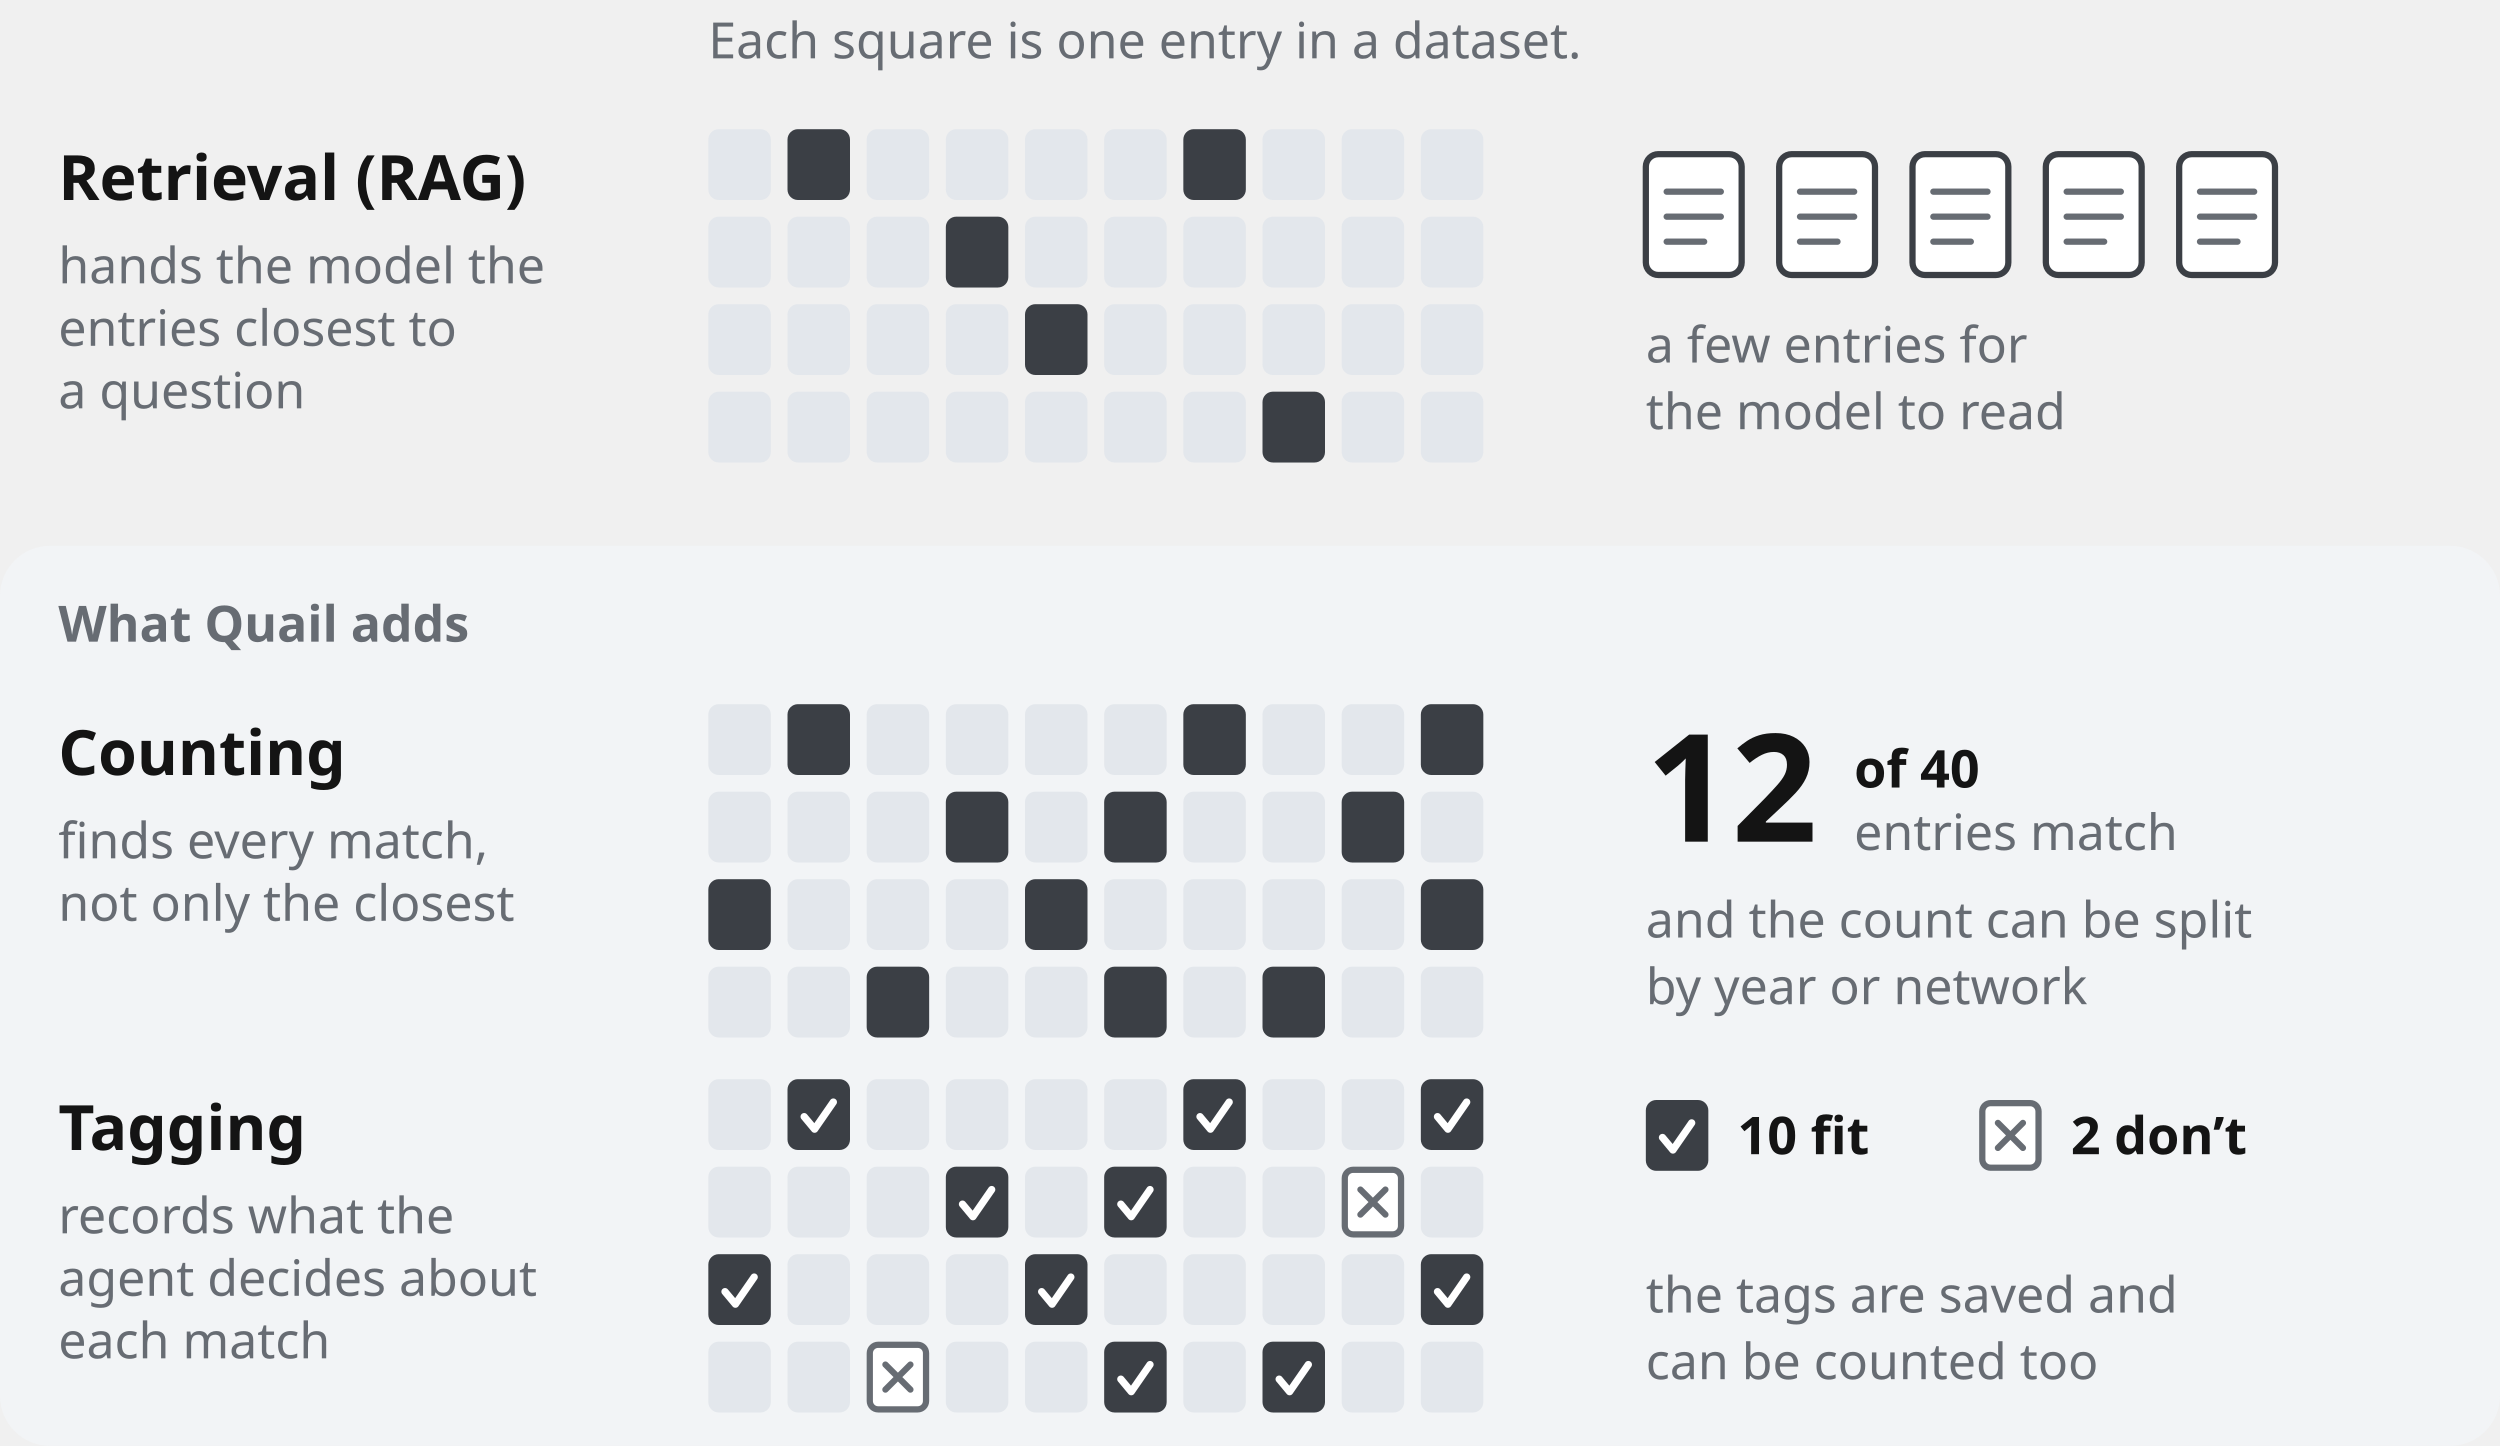
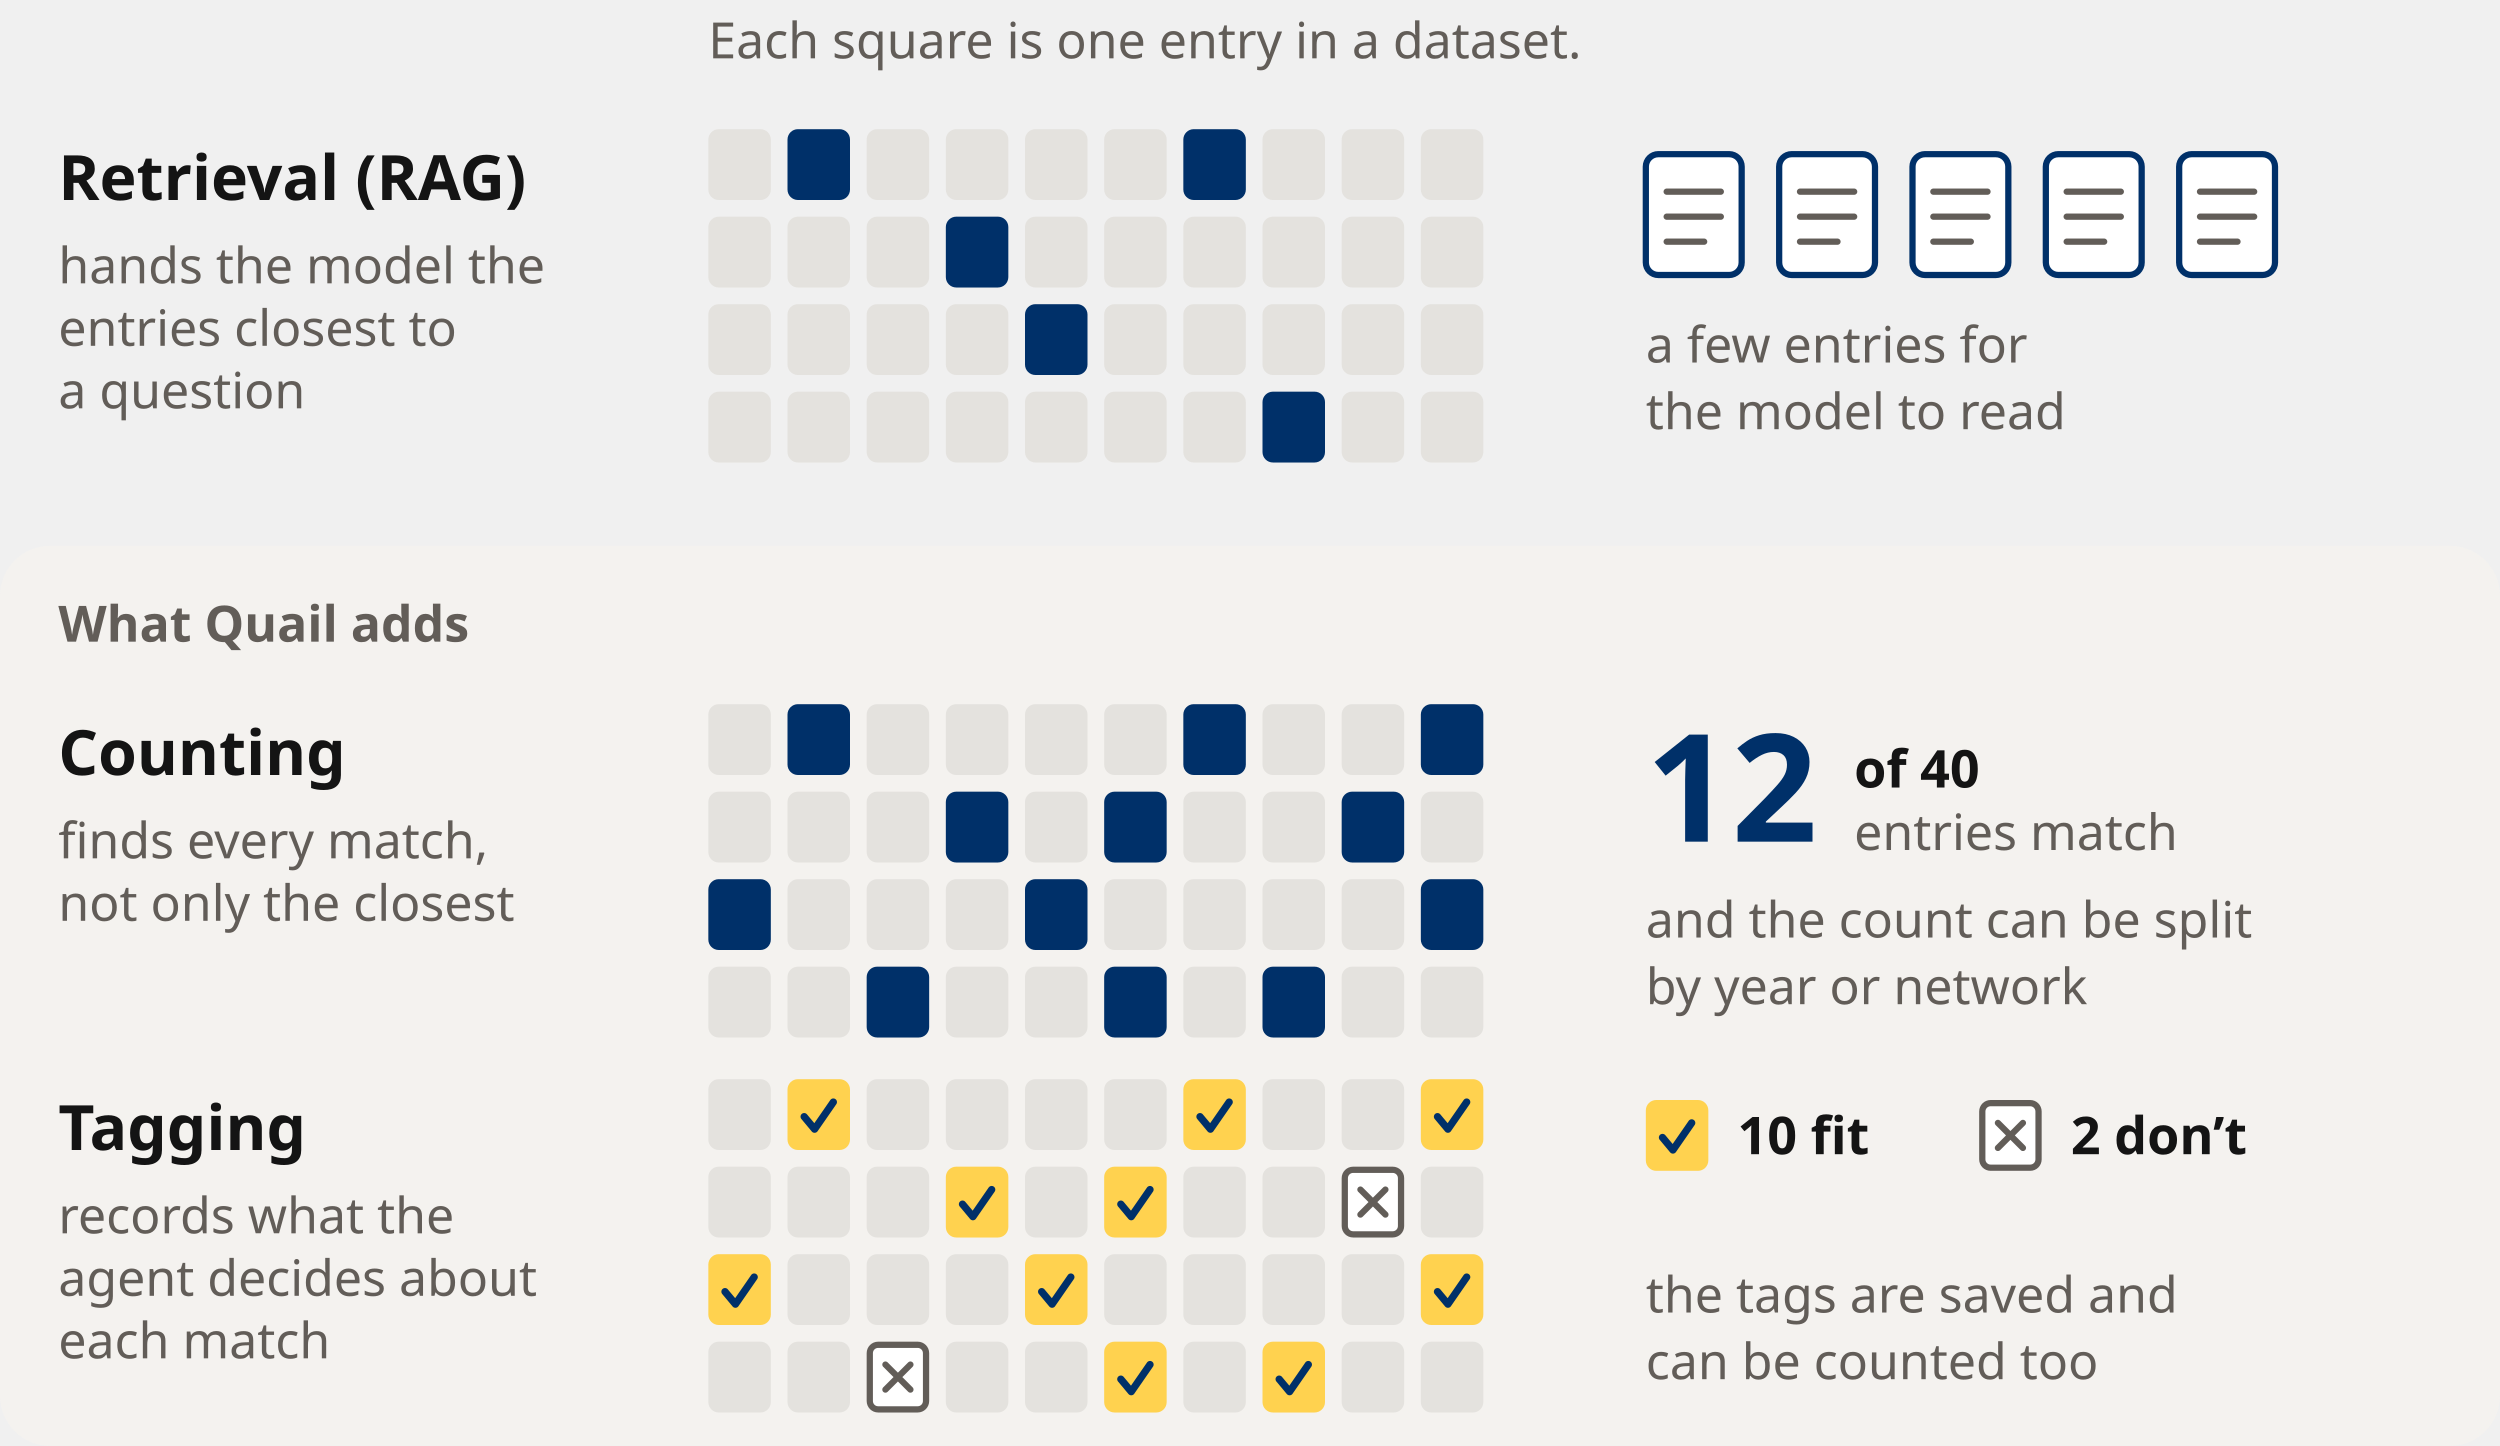
<svg xmlns="http://www.w3.org/2000/svg" viewBox="0 0 1200 694" width="1200" height="694">
  <style>
    text { font-family: 'Source Sans 3', sans-serif; fill: #141414; }
    .h { font-size: 30px; font-weight: 700; }
    .b { font-size: 25px; }
-     .s { font-size: 24px; fill: #676C73; }
-     .cap { font-size: 24px; font-weight: 700; fill: #676C73; }
+     .s { font-size: 24px; fill: #625D58; }
+     .cap { font-size: 24px; font-weight: 700; fill: #625D58; }
    .m { font-family: 'Source Code Pro', monospace; font-size: 24px; font-weight: 500; font-variant-ligatures: none; }
    .ln { fill: none; stroke: #141414; stroke-width: 4; stroke-linecap: butt; stroke-linejoin: round; }
  </style>
  <defs>
    <marker id="a" viewBox="0 0 10 10" refX="7.5" refY="5" markerWidth="4.5" markerHeight="4.5" orient="auto-start-reverse">
      <path d="M0,0 L10,5 L0,10 z" fill="#141414" />
    </marker>
  </defs>
  <text class="s" x="340" y="28">Each square is one entry in a dataset.</text>
  <text class="h" x="28" y="96" style="font-size:30px">Retrieval (RAG)</text>
  <text class="s" x="28" y="136">hands the model the</text>
  <text class="s" x="28" y="166">entries closest to</text>
  <text class="s" x="28" y="196">a question</text>
-   <rect x="340" y="62" width="30" height="34" rx="5" fill="#E3E7EC" />
-   <rect x="378" y="62" width="30" height="34" rx="5" fill="#3B3F45" />
-   <rect x="416" y="62" width="30" height="34" rx="5" fill="#E3E7EC" />
-   <rect x="454" y="62" width="30" height="34" rx="5" fill="#E3E7EC" />
-   <rect x="492" y="62" width="30" height="34" rx="5" fill="#E3E7EC" />
-   <rect x="530" y="62" width="30" height="34" rx="5" fill="#E3E7EC" />
-   <rect x="568" y="62" width="30" height="34" rx="5" fill="#3B3F45" />
-   <rect x="606" y="62" width="30" height="34" rx="5" fill="#E3E7EC" />
-   <rect x="644" y="62" width="30" height="34" rx="5" fill="#E3E7EC" />
-   <rect x="682" y="62" width="30" height="34" rx="5" fill="#E3E7EC" />
-   <rect x="340" y="104" width="30" height="34" rx="5" fill="#E3E7EC" />
-   <rect x="378" y="104" width="30" height="34" rx="5" fill="#E3E7EC" />
-   <rect x="416" y="104" width="30" height="34" rx="5" fill="#E3E7EC" />
-   <rect x="454" y="104" width="30" height="34" rx="5" fill="#3B3F45" />
-   <rect x="492" y="104" width="30" height="34" rx="5" fill="#E3E7EC" />
-   <rect x="530" y="104" width="30" height="34" rx="5" fill="#E3E7EC" />
-   <rect x="568" y="104" width="30" height="34" rx="5" fill="#E3E7EC" />
-   <rect x="606" y="104" width="30" height="34" rx="5" fill="#E3E7EC" />
-   <rect x="644" y="104" width="30" height="34" rx="5" fill="#E3E7EC" />
-   <rect x="682" y="104" width="30" height="34" rx="5" fill="#E3E7EC" />
-   <rect x="340" y="146" width="30" height="34" rx="5" fill="#E3E7EC" />
-   <rect x="378" y="146" width="30" height="34" rx="5" fill="#E3E7EC" />
-   <rect x="416" y="146" width="30" height="34" rx="5" fill="#E3E7EC" />
-   <rect x="454" y="146" width="30" height="34" rx="5" fill="#E3E7EC" />
-   <rect x="492" y="146" width="30" height="34" rx="5" fill="#3B3F45" />
-   <rect x="530" y="146" width="30" height="34" rx="5" fill="#E3E7EC" />
-   <rect x="568" y="146" width="30" height="34" rx="5" fill="#E3E7EC" />
-   <rect x="606" y="146" width="30" height="34" rx="5" fill="#E3E7EC" />
-   <rect x="644" y="146" width="30" height="34" rx="5" fill="#E3E7EC" />
-   <rect x="682" y="146" width="30" height="34" rx="5" fill="#E3E7EC" />
-   <rect x="340" y="188" width="30" height="34" rx="5" fill="#E3E7EC" />
-   <rect x="378" y="188" width="30" height="34" rx="5" fill="#E3E7EC" />
-   <rect x="416" y="188" width="30" height="34" rx="5" fill="#E3E7EC" />
-   <rect x="454" y="188" width="30" height="34" rx="5" fill="#E3E7EC" />
-   <rect x="492" y="188" width="30" height="34" rx="5" fill="#E3E7EC" />
-   <rect x="530" y="188" width="30" height="34" rx="5" fill="#E3E7EC" />
-   <rect x="568" y="188" width="30" height="34" rx="5" fill="#E3E7EC" />
-   <rect x="606" y="188" width="30" height="34" rx="5" fill="#3B3F45" />
-   <rect x="644" y="188" width="30" height="34" rx="5" fill="#E3E7EC" />
-   <rect x="682" y="188" width="30" height="34" rx="5" fill="#E3E7EC" />
-   <rect x="790" y="74" width="46" height="58" rx="6" fill="#fff" stroke="#3B3F45" stroke-width="3" />
-   <path d="M800,92 H826" fill="none" stroke="#676C73" stroke-width="3" stroke-linecap="round" />
-   <path d="M800,104 H826" fill="none" stroke="#676C73" stroke-width="3" stroke-linecap="round" />
-   <path d="M800,116 H818" fill="none" stroke="#676C73" stroke-width="3" stroke-linecap="round" />
-   <rect x="854" y="74" width="46" height="58" rx="6" fill="#fff" stroke="#3B3F45" stroke-width="3" />
-   <path d="M864,92 H890" fill="none" stroke="#676C73" stroke-width="3" stroke-linecap="round" />
-   <path d="M864,104 H890" fill="none" stroke="#676C73" stroke-width="3" stroke-linecap="round" />
-   <path d="M864,116 H882" fill="none" stroke="#676C73" stroke-width="3" stroke-linecap="round" />
-   <rect x="918" y="74" width="46" height="58" rx="6" fill="#fff" stroke="#3B3F45" stroke-width="3" />
-   <path d="M928,92 H954" fill="none" stroke="#676C73" stroke-width="3" stroke-linecap="round" />
-   <path d="M928,104 H954" fill="none" stroke="#676C73" stroke-width="3" stroke-linecap="round" />
-   <path d="M928,116 H946" fill="none" stroke="#676C73" stroke-width="3" stroke-linecap="round" />
-   <rect x="982" y="74" width="46" height="58" rx="6" fill="#fff" stroke="#3B3F45" stroke-width="3" />
-   <path d="M992,92 H1018" fill="none" stroke="#676C73" stroke-width="3" stroke-linecap="round" />
-   <path d="M992,104 H1018" fill="none" stroke="#676C73" stroke-width="3" stroke-linecap="round" />
-   <path d="M992,116 H1010" fill="none" stroke="#676C73" stroke-width="3" stroke-linecap="round" />
-   <rect x="1046" y="74" width="46" height="58" rx="6" fill="#fff" stroke="#3B3F45" stroke-width="3" />
-   <path d="M1056,92 H1082" fill="none" stroke="#676C73" stroke-width="3" stroke-linecap="round" />
-   <path d="M1056,104 H1082" fill="none" stroke="#676C73" stroke-width="3" stroke-linecap="round" />
-   <path d="M1056,116 H1074" fill="none" stroke="#676C73" stroke-width="3" stroke-linecap="round" />
+   <rect x="340" y="62" width="30" height="34" rx="5" fill="#E4E2DE" />
+   <rect x="378" y="62" width="30" height="34" rx="5" fill="#003069" />
+   <rect x="416" y="62" width="30" height="34" rx="5" fill="#E4E2DE" />
+   <rect x="454" y="62" width="30" height="34" rx="5" fill="#E4E2DE" />
+   <rect x="492" y="62" width="30" height="34" rx="5" fill="#E4E2DE" />
+   <rect x="530" y="62" width="30" height="34" rx="5" fill="#E4E2DE" />
+   <rect x="568" y="62" width="30" height="34" rx="5" fill="#003069" />
+   <rect x="606" y="62" width="30" height="34" rx="5" fill="#E4E2DE" />
+   <rect x="644" y="62" width="30" height="34" rx="5" fill="#E4E2DE" />
+   <rect x="682" y="62" width="30" height="34" rx="5" fill="#E4E2DE" />
+   <rect x="340" y="104" width="30" height="34" rx="5" fill="#E4E2DE" />
+   <rect x="378" y="104" width="30" height="34" rx="5" fill="#E4E2DE" />
+   <rect x="416" y="104" width="30" height="34" rx="5" fill="#E4E2DE" />
+   <rect x="454" y="104" width="30" height="34" rx="5" fill="#003069" />
+   <rect x="492" y="104" width="30" height="34" rx="5" fill="#E4E2DE" />
+   <rect x="530" y="104" width="30" height="34" rx="5" fill="#E4E2DE" />
+   <rect x="568" y="104" width="30" height="34" rx="5" fill="#E4E2DE" />
+   <rect x="606" y="104" width="30" height="34" rx="5" fill="#E4E2DE" />
+   <rect x="644" y="104" width="30" height="34" rx="5" fill="#E4E2DE" />
+   <rect x="682" y="104" width="30" height="34" rx="5" fill="#E4E2DE" />
+   <rect x="340" y="146" width="30" height="34" rx="5" fill="#E4E2DE" />
+   <rect x="378" y="146" width="30" height="34" rx="5" fill="#E4E2DE" />
+   <rect x="416" y="146" width="30" height="34" rx="5" fill="#E4E2DE" />
+   <rect x="454" y="146" width="30" height="34" rx="5" fill="#E4E2DE" />
+   <rect x="492" y="146" width="30" height="34" rx="5" fill="#003069" />
+   <rect x="530" y="146" width="30" height="34" rx="5" fill="#E4E2DE" />
+   <rect x="568" y="146" width="30" height="34" rx="5" fill="#E4E2DE" />
+   <rect x="606" y="146" width="30" height="34" rx="5" fill="#E4E2DE" />
+   <rect x="644" y="146" width="30" height="34" rx="5" fill="#E4E2DE" />
+   <rect x="682" y="146" width="30" height="34" rx="5" fill="#E4E2DE" />
+   <rect x="340" y="188" width="30" height="34" rx="5" fill="#E4E2DE" />
+   <rect x="378" y="188" width="30" height="34" rx="5" fill="#E4E2DE" />
+   <rect x="416" y="188" width="30" height="34" rx="5" fill="#E4E2DE" />
+   <rect x="454" y="188" width="30" height="34" rx="5" fill="#E4E2DE" />
+   <rect x="492" y="188" width="30" height="34" rx="5" fill="#E4E2DE" />
+   <rect x="530" y="188" width="30" height="34" rx="5" fill="#E4E2DE" />
+   <rect x="568" y="188" width="30" height="34" rx="5" fill="#E4E2DE" />
+   <rect x="606" y="188" width="30" height="34" rx="5" fill="#003069" />
+   <rect x="644" y="188" width="30" height="34" rx="5" fill="#E4E2DE" />
+   <rect x="682" y="188" width="30" height="34" rx="5" fill="#E4E2DE" />
+   <rect x="790" y="74" width="46" height="58" rx="6" fill="#fff" stroke="#003069" stroke-width="3" />
+   <path d="M800,92 H826" fill="none" stroke="#625D58" stroke-width="3" stroke-linecap="round" />
+   <path d="M800,104 H826" fill="none" stroke="#625D58" stroke-width="3" stroke-linecap="round" />
+   <path d="M800,116 H818" fill="none" stroke="#625D58" stroke-width="3" stroke-linecap="round" />
+   <rect x="854" y="74" width="46" height="58" rx="6" fill="#fff" stroke="#003069" stroke-width="3" />
+   <path d="M864,92 H890" fill="none" stroke="#625D58" stroke-width="3" stroke-linecap="round" />
+   <path d="M864,104 H890" fill="none" stroke="#625D58" stroke-width="3" stroke-linecap="round" />
+   <path d="M864,116 H882" fill="none" stroke="#625D58" stroke-width="3" stroke-linecap="round" />
+   <rect x="918" y="74" width="46" height="58" rx="6" fill="#fff" stroke="#003069" stroke-width="3" />
+   <path d="M928,92 H954" fill="none" stroke="#625D58" stroke-width="3" stroke-linecap="round" />
+   <path d="M928,104 H954" fill="none" stroke="#625D58" stroke-width="3" stroke-linecap="round" />
+   <path d="M928,116 H946" fill="none" stroke="#625D58" stroke-width="3" stroke-linecap="round" />
+   <rect x="982" y="74" width="46" height="58" rx="6" fill="#fff" stroke="#003069" stroke-width="3" />
+   <path d="M992,92 H1018" fill="none" stroke="#625D58" stroke-width="3" stroke-linecap="round" />
+   <path d="M992,104 H1018" fill="none" stroke="#625D58" stroke-width="3" stroke-linecap="round" />
+   <path d="M992,116 H1010" fill="none" stroke="#625D58" stroke-width="3" stroke-linecap="round" />
+   <rect x="1046" y="74" width="46" height="58" rx="6" fill="#fff" stroke="#003069" stroke-width="3" />
+   <path d="M1056,92 H1082" fill="none" stroke="#625D58" stroke-width="3" stroke-linecap="round" />
+   <path d="M1056,104 H1082" fill="none" stroke="#625D58" stroke-width="3" stroke-linecap="round" />
+   <path d="M1056,116 H1074" fill="none" stroke="#625D58" stroke-width="3" stroke-linecap="round" />
  <text class="s" x="790" y="174">a few entries for</text>
  <text class="s" x="790" y="206">the model to read</text>
-   <rect x="0" y="262" width="1200" height="432" rx="24" fill="#F2F4F6" />
+   <rect x="0" y="262" width="1200" height="432" rx="24" fill="#F4F2EF" />
  <text class="cap" x="28" y="308">What Quail adds</text>
  <text class="h" x="28" y="372" style="font-size:30px">Counting</text>
  <text class="s" x="28" y="412">finds every match,</text>
  <text class="s" x="28" y="442">not only the closest</text>
-   <rect x="340" y="338" width="30" height="34" rx="5" fill="#E3E7EC" />
-   <rect x="378" y="338" width="30" height="34" rx="5" fill="#3B3F45" />
-   <rect x="416" y="338" width="30" height="34" rx="5" fill="#E3E7EC" />
-   <rect x="454" y="338" width="30" height="34" rx="5" fill="#E3E7EC" />
-   <rect x="492" y="338" width="30" height="34" rx="5" fill="#E3E7EC" />
-   <rect x="530" y="338" width="30" height="34" rx="5" fill="#E3E7EC" />
-   <rect x="568" y="338" width="30" height="34" rx="5" fill="#3B3F45" />
-   <rect x="606" y="338" width="30" height="34" rx="5" fill="#E3E7EC" />
-   <rect x="644" y="338" width="30" height="34" rx="5" fill="#E3E7EC" />
-   <rect x="682" y="338" width="30" height="34" rx="5" fill="#3B3F45" />
-   <rect x="340" y="380" width="30" height="34" rx="5" fill="#E3E7EC" />
-   <rect x="378" y="380" width="30" height="34" rx="5" fill="#E3E7EC" />
-   <rect x="416" y="380" width="30" height="34" rx="5" fill="#E3E7EC" />
-   <rect x="454" y="380" width="30" height="34" rx="5" fill="#3B3F45" />
-   <rect x="492" y="380" width="30" height="34" rx="5" fill="#E3E7EC" />
-   <rect x="530" y="380" width="30" height="34" rx="5" fill="#3B3F45" />
-   <rect x="568" y="380" width="30" height="34" rx="5" fill="#E3E7EC" />
-   <rect x="606" y="380" width="30" height="34" rx="5" fill="#E3E7EC" />
-   <rect x="644" y="380" width="30" height="34" rx="5" fill="#3B3F45" />
-   <rect x="682" y="380" width="30" height="34" rx="5" fill="#E3E7EC" />
-   <rect x="340" y="422" width="30" height="34" rx="5" fill="#3B3F45" />
-   <rect x="378" y="422" width="30" height="34" rx="5" fill="#E3E7EC" />
-   <rect x="416" y="422" width="30" height="34" rx="5" fill="#E3E7EC" />
-   <rect x="454" y="422" width="30" height="34" rx="5" fill="#E3E7EC" />
-   <rect x="492" y="422" width="30" height="34" rx="5" fill="#3B3F45" />
-   <rect x="530" y="422" width="30" height="34" rx="5" fill="#E3E7EC" />
-   <rect x="568" y="422" width="30" height="34" rx="5" fill="#E3E7EC" />
-   <rect x="606" y="422" width="30" height="34" rx="5" fill="#E3E7EC" />
-   <rect x="644" y="422" width="30" height="34" rx="5" fill="#E3E7EC" />
-   <rect x="682" y="422" width="30" height="34" rx="5" fill="#3B3F45" />
-   <rect x="340" y="464" width="30" height="34" rx="5" fill="#E3E7EC" />
-   <rect x="378" y="464" width="30" height="34" rx="5" fill="#E3E7EC" />
-   <rect x="416" y="464" width="30" height="34" rx="5" fill="#3B3F45" />
-   <rect x="454" y="464" width="30" height="34" rx="5" fill="#E3E7EC" />
-   <rect x="492" y="464" width="30" height="34" rx="5" fill="#E3E7EC" />
-   <rect x="530" y="464" width="30" height="34" rx="5" fill="#3B3F45" />
-   <rect x="568" y="464" width="30" height="34" rx="5" fill="#E3E7EC" />
-   <rect x="606" y="464" width="30" height="34" rx="5" fill="#3B3F45" />
-   <rect x="644" y="464" width="30" height="34" rx="5" fill="#E3E7EC" />
-   <rect x="682" y="464" width="30" height="34" rx="5" fill="#E3E7EC" />
-   <text class="h" x="790" y="404" style="font-size:72px">12</text>
+   <rect x="340" y="338" width="30" height="34" rx="5" fill="#E4E2DE" />
+   <rect x="378" y="338" width="30" height="34" rx="5" fill="#003069" />
+   <rect x="416" y="338" width="30" height="34" rx="5" fill="#E4E2DE" />
+   <rect x="454" y="338" width="30" height="34" rx="5" fill="#E4E2DE" />
+   <rect x="492" y="338" width="30" height="34" rx="5" fill="#E4E2DE" />
+   <rect x="530" y="338" width="30" height="34" rx="5" fill="#E4E2DE" />
+   <rect x="568" y="338" width="30" height="34" rx="5" fill="#003069" />
+   <rect x="606" y="338" width="30" height="34" rx="5" fill="#E4E2DE" />
+   <rect x="644" y="338" width="30" height="34" rx="5" fill="#E4E2DE" />
+   <rect x="682" y="338" width="30" height="34" rx="5" fill="#003069" />
+   <rect x="340" y="380" width="30" height="34" rx="5" fill="#E4E2DE" />
+   <rect x="378" y="380" width="30" height="34" rx="5" fill="#E4E2DE" />
+   <rect x="416" y="380" width="30" height="34" rx="5" fill="#E4E2DE" />
+   <rect x="454" y="380" width="30" height="34" rx="5" fill="#003069" />
+   <rect x="492" y="380" width="30" height="34" rx="5" fill="#E4E2DE" />
+   <rect x="530" y="380" width="30" height="34" rx="5" fill="#003069" />
+   <rect x="568" y="380" width="30" height="34" rx="5" fill="#E4E2DE" />
+   <rect x="606" y="380" width="30" height="34" rx="5" fill="#E4E2DE" />
+   <rect x="644" y="380" width="30" height="34" rx="5" fill="#003069" />
+   <rect x="682" y="380" width="30" height="34" rx="5" fill="#E4E2DE" />
+   <rect x="340" y="422" width="30" height="34" rx="5" fill="#003069" />
+   <rect x="378" y="422" width="30" height="34" rx="5" fill="#E4E2DE" />
+   <rect x="416" y="422" width="30" height="34" rx="5" fill="#E4E2DE" />
+   <rect x="454" y="422" width="30" height="34" rx="5" fill="#E4E2DE" />
+   <rect x="492" y="422" width="30" height="34" rx="5" fill="#003069" />
+   <rect x="530" y="422" width="30" height="34" rx="5" fill="#E4E2DE" />
+   <rect x="568" y="422" width="30" height="34" rx="5" fill="#E4E2DE" />
+   <rect x="606" y="422" width="30" height="34" rx="5" fill="#E4E2DE" />
+   <rect x="644" y="422" width="30" height="34" rx="5" fill="#E4E2DE" />
+   <rect x="682" y="422" width="30" height="34" rx="5" fill="#003069" />
+   <rect x="340" y="464" width="30" height="34" rx="5" fill="#E4E2DE" />
+   <rect x="378" y="464" width="30" height="34" rx="5" fill="#E4E2DE" />
+   <rect x="416" y="464" width="30" height="34" rx="5" fill="#003069" />
+   <rect x="454" y="464" width="30" height="34" rx="5" fill="#E4E2DE" />
+   <rect x="492" y="464" width="30" height="34" rx="5" fill="#E4E2DE" />
+   <rect x="530" y="464" width="30" height="34" rx="5" fill="#003069" />
+   <rect x="568" y="464" width="30" height="34" rx="5" fill="#E4E2DE" />
+   <rect x="606" y="464" width="30" height="34" rx="5" fill="#003069" />
+   <rect x="644" y="464" width="30" height="34" rx="5" fill="#E4E2DE" />
+   <rect x="682" y="464" width="30" height="34" rx="5" fill="#E4E2DE" />
+   <text class="h" x="790" y="404" style="font-size:72px;fill:#003069">12</text>
  <text class="b" x="890" y="378" style="font-weight:700">of 40</text>
  <text class="s" x="890" y="408">entries match</text>
  <text class="s" x="790" y="450">and the count can be split</text>
  <text class="s" x="790" y="482">by year or network</text>
  <text class="h" x="28" y="552" style="font-size:30px">Tagging</text>
  <text class="s" x="28" y="592">records what the</text>
  <text class="s" x="28" y="622">agent decides about</text>
  <text class="s" x="28" y="652">each match</text>
-   <rect x="340" y="518" width="30" height="34" rx="5" fill="#E3E7EC" />
-   <rect x="378" y="518" width="30" height="34" rx="5" fill="#3B3F45" />
-   <path d="M386,536 L391,542 L400,529" fill="none" stroke="#fff" stroke-width="3.5" stroke-linecap="round" stroke-linejoin="round" />
-   <rect x="416" y="518" width="30" height="34" rx="5" fill="#E3E7EC" />
-   <rect x="454" y="518" width="30" height="34" rx="5" fill="#E3E7EC" />
-   <rect x="492" y="518" width="30" height="34" rx="5" fill="#E3E7EC" />
-   <rect x="530" y="518" width="30" height="34" rx="5" fill="#E3E7EC" />
-   <rect x="568" y="518" width="30" height="34" rx="5" fill="#3B3F45" />
-   <path d="M576,536 L581,542 L590,529" fill="none" stroke="#fff" stroke-width="3.5" stroke-linecap="round" stroke-linejoin="round" />
-   <rect x="606" y="518" width="30" height="34" rx="5" fill="#E3E7EC" />
-   <rect x="644" y="518" width="30" height="34" rx="5" fill="#E3E7EC" />
-   <rect x="682" y="518" width="30" height="34" rx="5" fill="#3B3F45" />
-   <path d="M690,536 L695,542 L704,529" fill="none" stroke="#fff" stroke-width="3.5" stroke-linecap="round" stroke-linejoin="round" />
-   <rect x="340" y="560" width="30" height="34" rx="5" fill="#E3E7EC" />
-   <rect x="378" y="560" width="30" height="34" rx="5" fill="#E3E7EC" />
-   <rect x="416" y="560" width="30" height="34" rx="5" fill="#E3E7EC" />
-   <rect x="454" y="560" width="30" height="34" rx="5" fill="#3B3F45" />
-   <path d="M462,578 L467,584 L476,571" fill="none" stroke="#fff" stroke-width="3.5" stroke-linecap="round" stroke-linejoin="round" />
-   <rect x="492" y="560" width="30" height="34" rx="5" fill="#E3E7EC" />
-   <rect x="530" y="560" width="30" height="34" rx="5" fill="#3B3F45" />
-   <path d="M538,578 L543,584 L552,571" fill="none" stroke="#fff" stroke-width="3.5" stroke-linecap="round" stroke-linejoin="round" />
-   <rect x="568" y="560" width="30" height="34" rx="5" fill="#E3E7EC" />
-   <rect x="606" y="560" width="30" height="34" rx="5" fill="#E3E7EC" />
-   <rect x="645.5" y="561.5" width="27" height="31" rx="4" fill="#fff" stroke="#676C73" stroke-width="3" />
-   <path d="M653,571 L665,583 M665,571 L653,583" stroke="#676C73" stroke-width="3" stroke-linecap="round" />
-   <rect x="682" y="560" width="30" height="34" rx="5" fill="#E3E7EC" />
-   <rect x="340" y="602" width="30" height="34" rx="5" fill="#3B3F45" />
-   <path d="M348,620 L353,626 L362,613" fill="none" stroke="#fff" stroke-width="3.5" stroke-linecap="round" stroke-linejoin="round" />
-   <rect x="378" y="602" width="30" height="34" rx="5" fill="#E3E7EC" />
-   <rect x="416" y="602" width="30" height="34" rx="5" fill="#E3E7EC" />
-   <rect x="454" y="602" width="30" height="34" rx="5" fill="#E3E7EC" />
-   <rect x="492" y="602" width="30" height="34" rx="5" fill="#3B3F45" />
-   <path d="M500,620 L505,626 L514,613" fill="none" stroke="#fff" stroke-width="3.5" stroke-linecap="round" stroke-linejoin="round" />
-   <rect x="530" y="602" width="30" height="34" rx="5" fill="#E3E7EC" />
-   <rect x="568" y="602" width="30" height="34" rx="5" fill="#E3E7EC" />
-   <rect x="606" y="602" width="30" height="34" rx="5" fill="#E3E7EC" />
-   <rect x="644" y="602" width="30" height="34" rx="5" fill="#E3E7EC" />
-   <rect x="682" y="602" width="30" height="34" rx="5" fill="#3B3F45" />
-   <path d="M690,620 L695,626 L704,613" fill="none" stroke="#fff" stroke-width="3.5" stroke-linecap="round" stroke-linejoin="round" />
-   <rect x="340" y="644" width="30" height="34" rx="5" fill="#E3E7EC" />
-   <rect x="378" y="644" width="30" height="34" rx="5" fill="#E3E7EC" />
-   <rect x="417.5" y="645.5" width="27" height="31" rx="4" fill="#fff" stroke="#676C73" stroke-width="3" />
-   <path d="M425,655 L437,667 M437,655 L425,667" stroke="#676C73" stroke-width="3" stroke-linecap="round" />
-   <rect x="454" y="644" width="30" height="34" rx="5" fill="#E3E7EC" />
-   <rect x="492" y="644" width="30" height="34" rx="5" fill="#E3E7EC" />
-   <rect x="530" y="644" width="30" height="34" rx="5" fill="#3B3F45" />
-   <path d="M538,662 L543,668 L552,655" fill="none" stroke="#fff" stroke-width="3.5" stroke-linecap="round" stroke-linejoin="round" />
-   <rect x="568" y="644" width="30" height="34" rx="5" fill="#E3E7EC" />
-   <rect x="606" y="644" width="30" height="34" rx="5" fill="#3B3F45" />
-   <path d="M614,662 L619,668 L628,655" fill="none" stroke="#fff" stroke-width="3.5" stroke-linecap="round" stroke-linejoin="round" />
-   <rect x="644" y="644" width="30" height="34" rx="5" fill="#E3E7EC" />
-   <rect x="682" y="644" width="30" height="34" rx="5" fill="#E3E7EC" />
-   <rect x="790" y="528" width="30" height="34" rx="5" fill="#3B3F45" />
-   <path d="M798,546 L803,552 L812,539" fill="none" stroke="#fff" stroke-width="3.5" stroke-linecap="round" stroke-linejoin="round" />
+   <rect x="340" y="518" width="30" height="34" rx="5" fill="#E4E2DE" />
+   <rect x="378" y="518" width="30" height="34" rx="5" fill="#FFD24F" />
+   <path d="M386,536 L391,542 L400,529" fill="none" stroke="#003069" stroke-width="3.5" stroke-linecap="round" stroke-linejoin="round" />
+   <rect x="416" y="518" width="30" height="34" rx="5" fill="#E4E2DE" />
+   <rect x="454" y="518" width="30" height="34" rx="5" fill="#E4E2DE" />
+   <rect x="492" y="518" width="30" height="34" rx="5" fill="#E4E2DE" />
+   <rect x="530" y="518" width="30" height="34" rx="5" fill="#E4E2DE" />
+   <rect x="568" y="518" width="30" height="34" rx="5" fill="#FFD24F" />
+   <path d="M576,536 L581,542 L590,529" fill="none" stroke="#003069" stroke-width="3.5" stroke-linecap="round" stroke-linejoin="round" />
+   <rect x="606" y="518" width="30" height="34" rx="5" fill="#E4E2DE" />
+   <rect x="644" y="518" width="30" height="34" rx="5" fill="#E4E2DE" />
+   <rect x="682" y="518" width="30" height="34" rx="5" fill="#FFD24F" />
+   <path d="M690,536 L695,542 L704,529" fill="none" stroke="#003069" stroke-width="3.5" stroke-linecap="round" stroke-linejoin="round" />
+   <rect x="340" y="560" width="30" height="34" rx="5" fill="#E4E2DE" />
+   <rect x="378" y="560" width="30" height="34" rx="5" fill="#E4E2DE" />
+   <rect x="416" y="560" width="30" height="34" rx="5" fill="#E4E2DE" />
+   <rect x="454" y="560" width="30" height="34" rx="5" fill="#FFD24F" />
+   <path d="M462,578 L467,584 L476,571" fill="none" stroke="#003069" stroke-width="3.5" stroke-linecap="round" stroke-linejoin="round" />
+   <rect x="492" y="560" width="30" height="34" rx="5" fill="#E4E2DE" />
+   <rect x="530" y="560" width="30" height="34" rx="5" fill="#FFD24F" />
+   <path d="M538,578 L543,584 L552,571" fill="none" stroke="#003069" stroke-width="3.5" stroke-linecap="round" stroke-linejoin="round" />
+   <rect x="568" y="560" width="30" height="34" rx="5" fill="#E4E2DE" />
+   <rect x="606" y="560" width="30" height="34" rx="5" fill="#E4E2DE" />
+   <rect x="645.5" y="561.5" width="27" height="31" rx="4" fill="#fff" stroke="#625D58" stroke-width="3" />
+   <path d="M653,571 L665,583 M665,571 L653,583" stroke="#625D58" stroke-width="3" stroke-linecap="round" />
+   <rect x="682" y="560" width="30" height="34" rx="5" fill="#E4E2DE" />
+   <rect x="340" y="602" width="30" height="34" rx="5" fill="#FFD24F" />
+   <path d="M348,620 L353,626 L362,613" fill="none" stroke="#003069" stroke-width="3.5" stroke-linecap="round" stroke-linejoin="round" />
+   <rect x="378" y="602" width="30" height="34" rx="5" fill="#E4E2DE" />
+   <rect x="416" y="602" width="30" height="34" rx="5" fill="#E4E2DE" />
+   <rect x="454" y="602" width="30" height="34" rx="5" fill="#E4E2DE" />
+   <rect x="492" y="602" width="30" height="34" rx="5" fill="#FFD24F" />
+   <path d="M500,620 L505,626 L514,613" fill="none" stroke="#003069" stroke-width="3.5" stroke-linecap="round" stroke-linejoin="round" />
+   <rect x="530" y="602" width="30" height="34" rx="5" fill="#E4E2DE" />
+   <rect x="568" y="602" width="30" height="34" rx="5" fill="#E4E2DE" />
+   <rect x="606" y="602" width="30" height="34" rx="5" fill="#E4E2DE" />
+   <rect x="644" y="602" width="30" height="34" rx="5" fill="#E4E2DE" />
+   <rect x="682" y="602" width="30" height="34" rx="5" fill="#FFD24F" />
+   <path d="M690,620 L695,626 L704,613" fill="none" stroke="#003069" stroke-width="3.5" stroke-linecap="round" stroke-linejoin="round" />
+   <rect x="340" y="644" width="30" height="34" rx="5" fill="#E4E2DE" />
+   <rect x="378" y="644" width="30" height="34" rx="5" fill="#E4E2DE" />
+   <rect x="417.5" y="645.5" width="27" height="31" rx="4" fill="#fff" stroke="#625D58" stroke-width="3" />
+   <path d="M425,655 L437,667 M437,655 L425,667" stroke="#625D58" stroke-width="3" stroke-linecap="round" />
+   <rect x="454" y="644" width="30" height="34" rx="5" fill="#E4E2DE" />
+   <rect x="492" y="644" width="30" height="34" rx="5" fill="#E4E2DE" />
+   <rect x="530" y="644" width="30" height="34" rx="5" fill="#FFD24F" />
+   <path d="M538,662 L543,668 L552,655" fill="none" stroke="#003069" stroke-width="3.5" stroke-linecap="round" stroke-linejoin="round" />
+   <rect x="568" y="644" width="30" height="34" rx="5" fill="#E4E2DE" />
+   <rect x="606" y="644" width="30" height="34" rx="5" fill="#FFD24F" />
+   <path d="M614,662 L619,668 L628,655" fill="none" stroke="#003069" stroke-width="3.5" stroke-linecap="round" stroke-linejoin="round" />
+   <rect x="644" y="644" width="30" height="34" rx="5" fill="#E4E2DE" />
+   <rect x="682" y="644" width="30" height="34" rx="5" fill="#E4E2DE" />
+   <rect x="790" y="528" width="30" height="34" rx="5" fill="#FFD24F" />
+   <path d="M798,546 L803,552 L812,539" fill="none" stroke="#003069" stroke-width="3.5" stroke-linecap="round" stroke-linejoin="round" />
  <text class="b" x="834" y="554" style="font-weight:700">10 fit</text>
-   <rect x="951.5" y="529.5" width="27" height="31" rx="4" fill="#fff" stroke="#676C73" stroke-width="3" />
-   <path d="M959,539 L971,551 M971,539 L959,551" stroke="#676C73" stroke-width="3" stroke-linecap="round" />
+   <rect x="951.5" y="529.5" width="27" height="31" rx="4" fill="#fff" stroke="#625D58" stroke-width="3" />
+   <path d="M959,539 L971,551 M971,539 L959,551" stroke="#625D58" stroke-width="3" stroke-linecap="round" />
  <text class="b" x="994" y="554" style="font-weight:700">2 don’t</text>
  <text class="s" x="790" y="630">the tags are saved and</text>
  <text class="s" x="790" y="662">can be counted too</text>
</svg>
